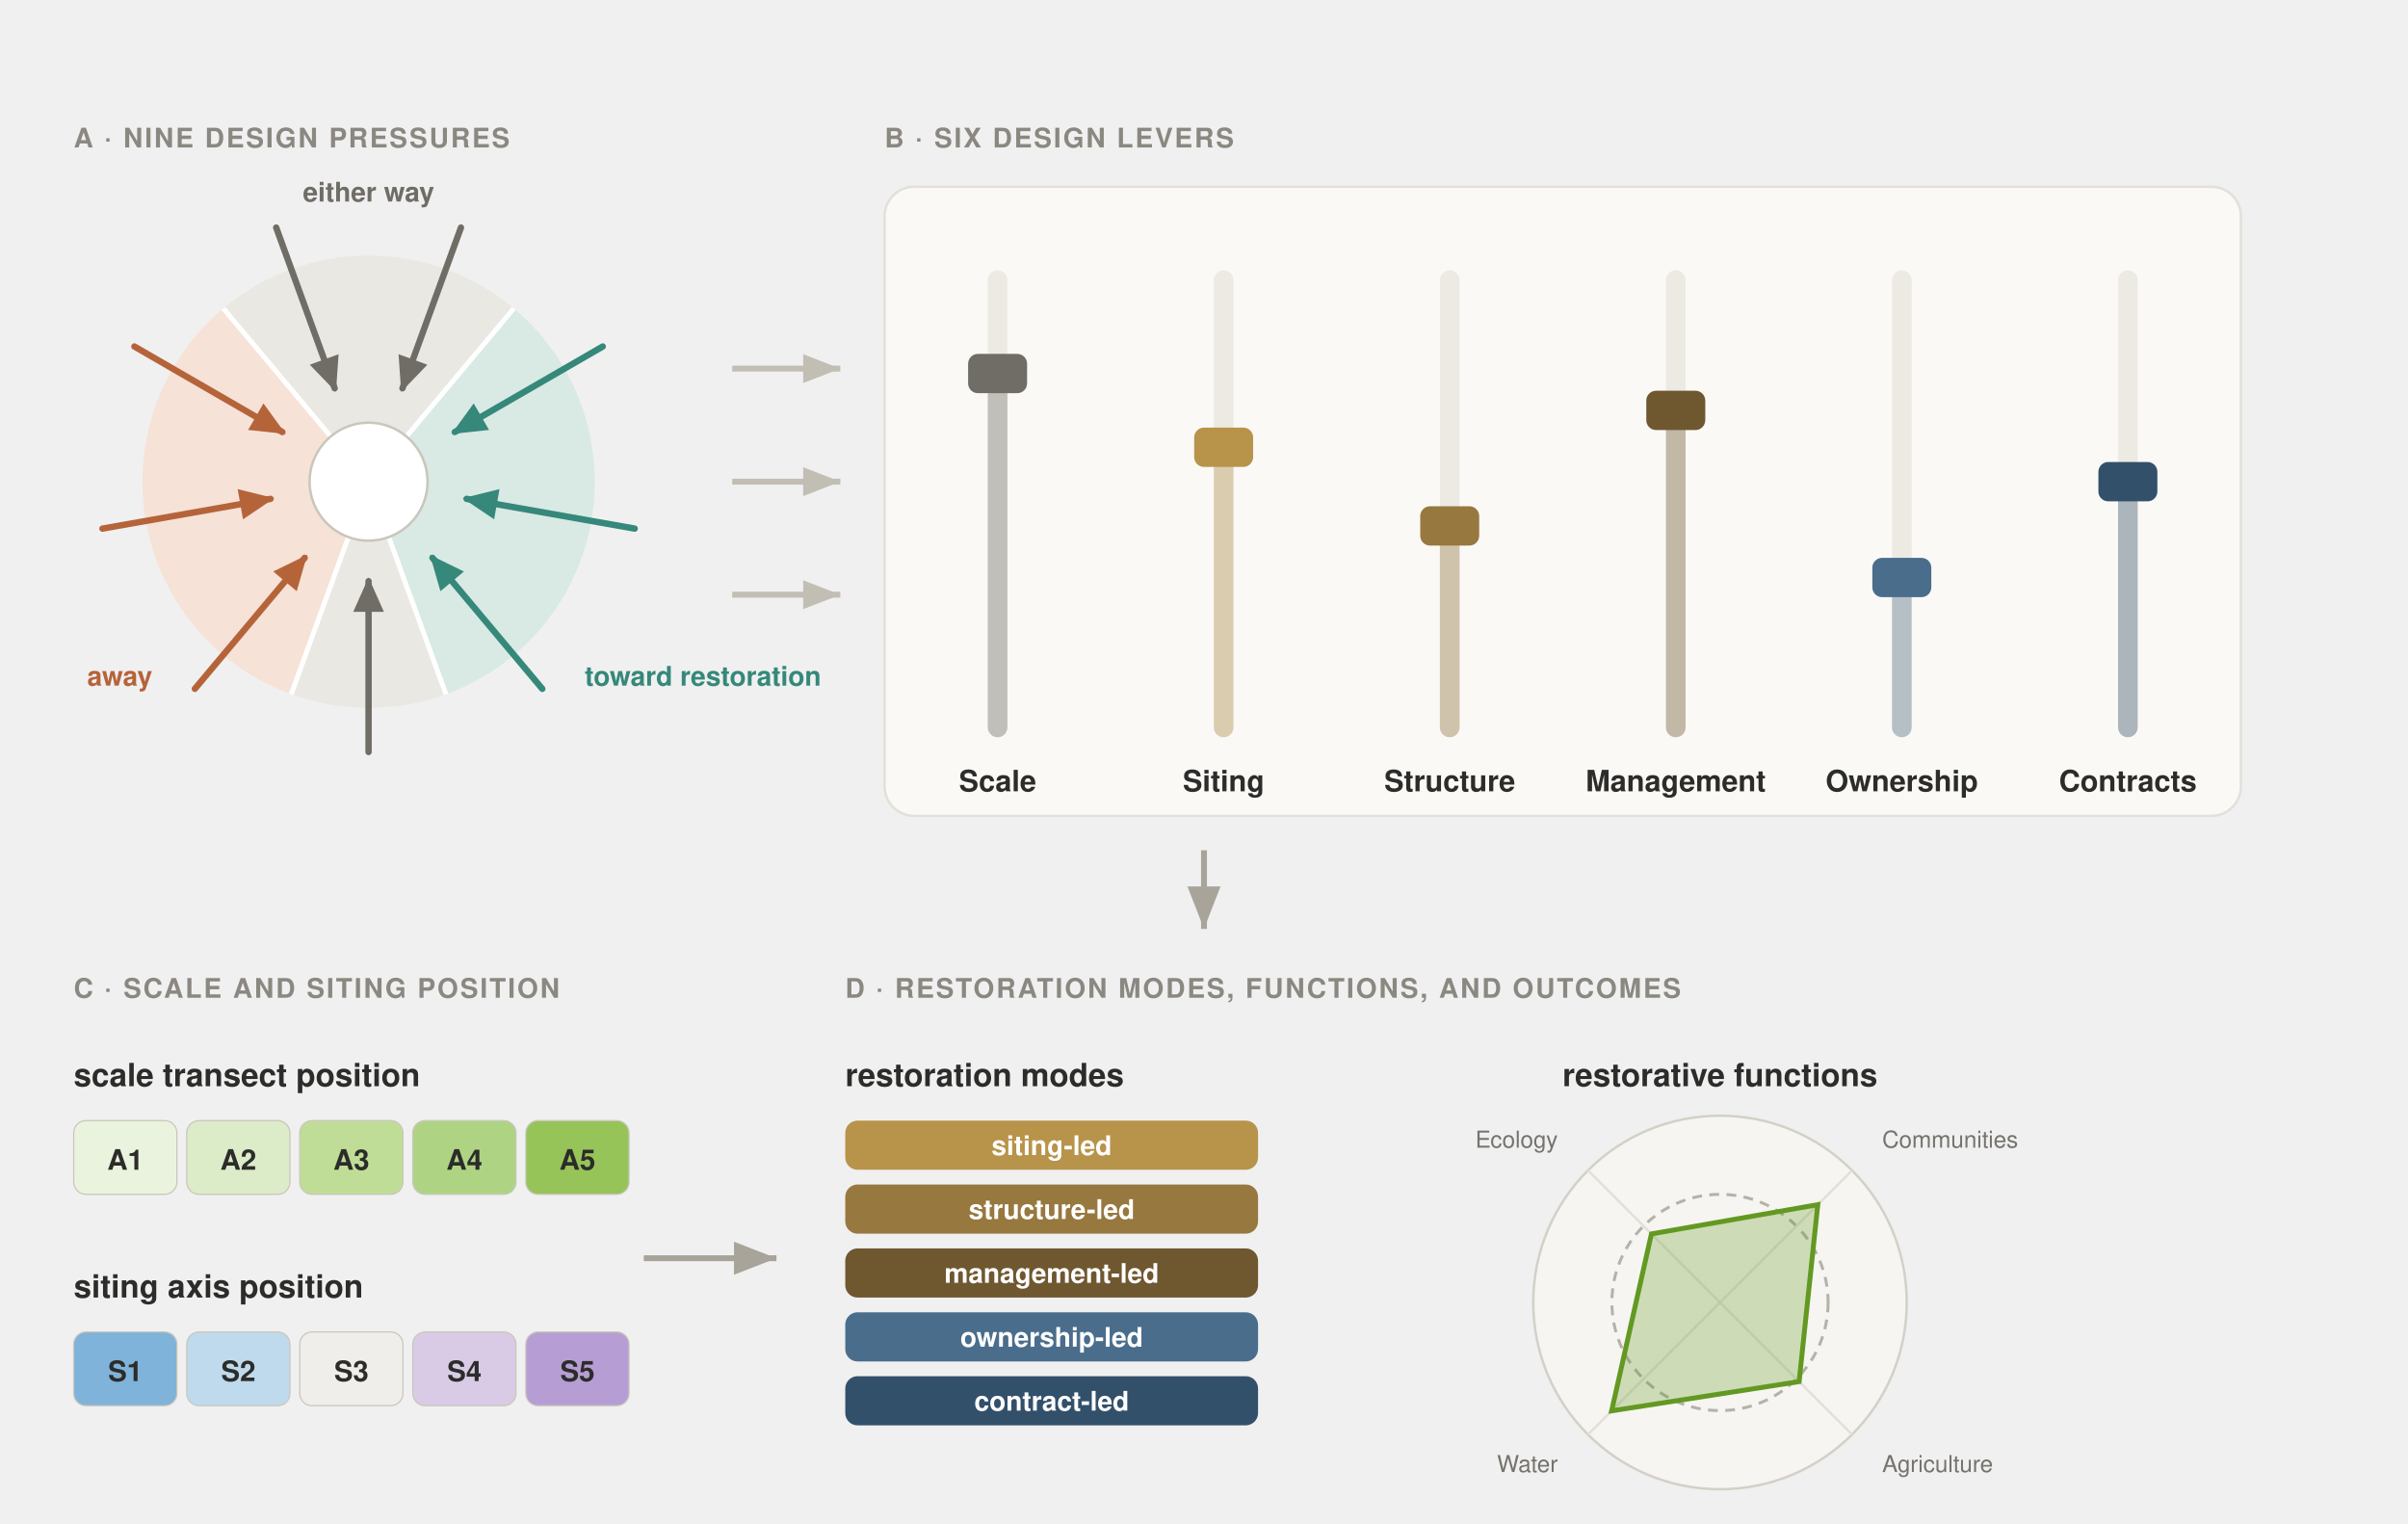
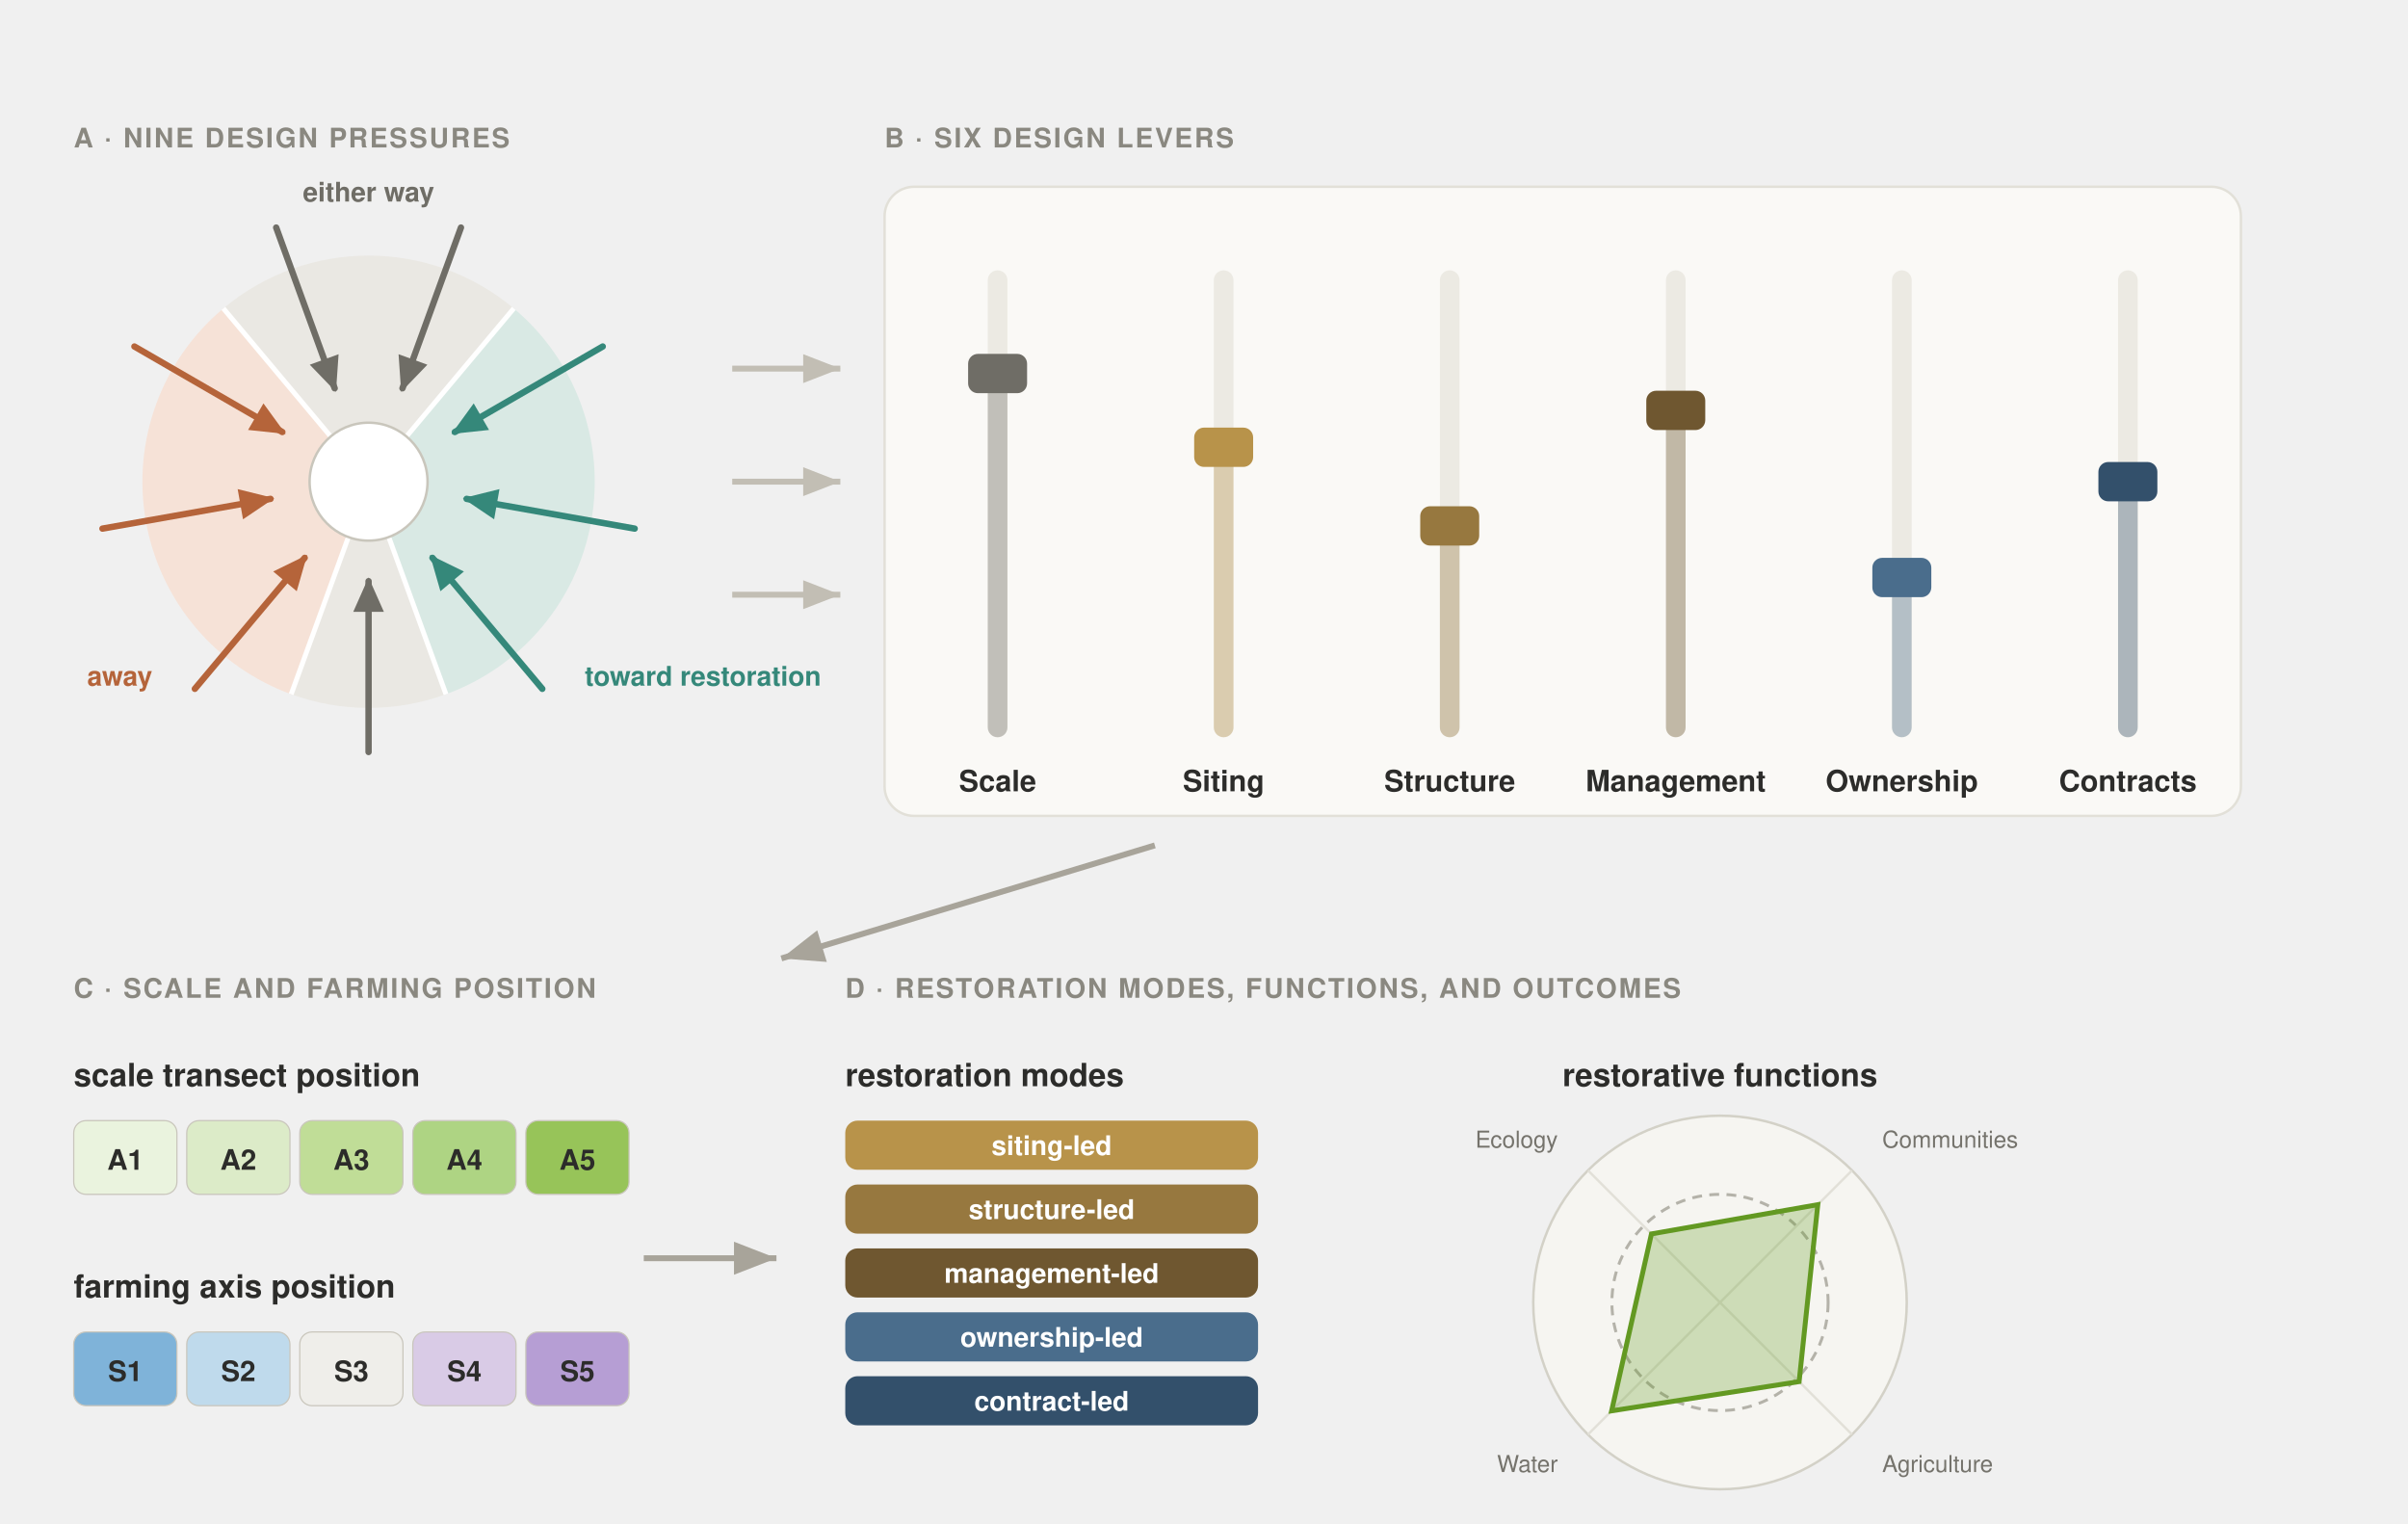
<svg xmlns="http://www.w3.org/2000/svg" width="980" height="620" viewBox="0 0 980 620" role="img">
  <style>
text{font-family:ui-sans-serif,system-ui,-apple-system,"Segoe UI",Helvetica,Arial,sans-serif}
.eb{font-size:11px;font-weight:700;fill:#8a8880;letter-spacing:.07em}
.nm{font-size:12px;font-weight:600;fill:#2c2c2a}
.ot{font-size:13px;font-weight:600;fill:#2c2c2a}
.cd{font-size:11.5px;font-weight:600;fill:#2c2c2a}
.cw{font-size:11px;font-weight:600;fill:#ffffff}
.pl{font-size:11px;font-weight:600}
.sc{font-size:9.5px;fill:#75736c}
</style>
  <defs>
    <marker id="mt" viewBox="0 0 10 10" refX="8" refY="5" markerWidth="6" markerHeight="6" orient="auto">
      <path d="M0,1 L9,5 L0,9 z" fill="#35887a" />
    </marker>
    <marker id="mg" viewBox="0 0 10 10" refX="8" refY="5" markerWidth="6" markerHeight="6" orient="auto">
      <path d="M0,1 L9,5 L0,9 z" fill="#6f6d66" />
    </marker>
    <marker id="ma" viewBox="0 0 10 10" refX="8" refY="5" markerWidth="6" markerHeight="6" orient="auto">
      <path d="M0,1 L9,5 L0,9 z" fill="#b5643a" />
    </marker>
    <marker id="p" viewBox="0 0 10 10" refX="9" refY="5" markerWidth="7" markerHeight="7" orient="auto">
      <path d="M0,1.5 L9,5 L0,8.5 z" fill="#c2beb4" />
    </marker>
    <marker id="o" viewBox="0 0 10 10" refX="9" refY="5" markerWidth="8" markerHeight="8" orient="auto">
      <path d="M0,1.5 L9,5 L0,8.5 z" fill="#a8a49a" />
    </marker>
  </defs>
  <text class="eb" x="30" y="60">A · NINE DESIGN PRESSURES</text>
  <path d="M150,196 L90.9,125.5 A92,92 0 0 1 209.1,125.5 Z" fill="#eae8e3" />
  <path d="M150,196 L209.1,125.5 A92,92 0 0 1 181.5,282.5 Z" fill="#d9e9e4" />
  <path d="M150,196 L181.5,282.5 A92,92 0 0 1 118.5,282.5 Z" fill="#eae8e3" />
  <path d="M150,196 L118.5,282.5 A92,92 0 0 1 90.9,125.5 Z" fill="#f6e2d7" />
  <line x1="150" y1="196" x2="90.9" y2="125.5" stroke="#ffffff" stroke-width="2" />
  <line x1="150" y1="196" x2="209.1" y2="125.5" stroke="#ffffff" stroke-width="2" />
  <line x1="150" y1="196" x2="181.5" y2="282.5" stroke="#ffffff" stroke-width="2" />
  <line x1="150" y1="196" x2="118.5" y2="282.5" stroke="#ffffff" stroke-width="2" />
  <line x1="112.4" y1="92.6" x2="136.2" y2="158.0" stroke="#6f6d66" stroke-width="2.6" stroke-linecap="round" marker-end="url(#mg)" />
  <line x1="187.6" y1="92.6" x2="163.8" y2="158.0" stroke="#6f6d66" stroke-width="2.6" stroke-linecap="round" marker-end="url(#mg)" />
  <line x1="245.3" y1="141.0" x2="185.1" y2="175.8" stroke="#35887a" stroke-width="2.6" stroke-linecap="round" marker-end="url(#mt)" />
  <line x1="258.3" y1="215.1" x2="189.9" y2="203.0" stroke="#35887a" stroke-width="2.6" stroke-linecap="round" marker-end="url(#mt)" />
  <line x1="220.7" y1="280.3" x2="176.0" y2="227.0" stroke="#35887a" stroke-width="2.6" stroke-linecap="round" marker-end="url(#mt)" />
  <line x1="150.0" y1="306.0" x2="150.0" y2="236.5" stroke="#6f6d66" stroke-width="2.6" stroke-linecap="round" marker-end="url(#mg)" />
  <line x1="79.3" y1="280.3" x2="124.0" y2="227.0" stroke="#b5643a" stroke-width="2.6" stroke-linecap="round" marker-end="url(#ma)" />
  <line x1="41.7" y1="215.1" x2="110.1" y2="203.0" stroke="#b5643a" stroke-width="2.6" stroke-linecap="round" marker-end="url(#ma)" />
  <line x1="54.7" y1="141.0" x2="114.9" y2="175.8" stroke="#b5643a" stroke-width="2.6" stroke-linecap="round" marker-end="url(#ma)" />
  <circle cx="150" cy="196" r="24" fill="#ffffff" stroke="#c9c6bc" stroke-width="1" />
  <text class="pl" x="150" y="82" text-anchor="middle" fill="#6f6d66">either way</text>
  <text class="pl" x="238" y="279" text-anchor="start" fill="#35887a">toward restoration</text>
  <text class="pl" x="62" y="279" text-anchor="end" fill="#b5643a">away</text>
  <rect x="360" y="76" width="552" height="256" rx="12" fill="#faf9f6" stroke="#e2e0d8" />
  <text class="eb" x="360" y="60">B · SIX DESIGN LEVERS</text>
  <rect x="402" y="110" width="8" height="190" rx="4" fill="#eceae3" />
  <rect x="402" y="152" width="8" height="148" rx="4" fill="#6f6d66" opacity="0.34" />
  <rect x="394" y="144" width="24" height="16" rx="4" fill="#6f6d66" />
  <text class="nm" x="406" y="322" text-anchor="middle">Scale</text>
  <rect x="494" y="110" width="8" height="190" rx="4" fill="#eceae3" />
  <rect x="494" y="182" width="8" height="118" rx="4" fill="#b8934a" opacity="0.34" />
  <rect x="486" y="174" width="24" height="16" rx="4" fill="#b8934a" />
  <text class="nm" x="498" y="322" text-anchor="middle">Siting</text>
  <rect x="586" y="110" width="8" height="190" rx="4" fill="#eceae3" />
  <rect x="586" y="214" width="8" height="86" rx="4" fill="#97783f" opacity="0.34" />
  <rect x="578" y="206" width="24" height="16" rx="4" fill="#97783f" />
  <text class="nm" x="590" y="322" text-anchor="middle">Structure</text>
  <rect x="678" y="110" width="8" height="190" rx="4" fill="#eceae3" />
  <rect x="678" y="167" width="8" height="133" rx="4" fill="#6f5730" opacity="0.34" />
  <rect x="670" y="159" width="24" height="16" rx="4" fill="#6f5730" />
  <text class="nm" x="682" y="322" text-anchor="middle">Management</text>
  <rect x="770" y="110" width="8" height="190" rx="4" fill="#eceae3" />
  <rect x="770" y="235" width="8" height="65" rx="4" fill="#4a6d8c" opacity="0.34" />
  <rect x="762" y="227" width="24" height="16" rx="4" fill="#4a6d8c" />
  <text class="nm" x="774" y="322" text-anchor="middle">Ownership</text>
  <rect x="862" y="110" width="8" height="190" rx="4" fill="#eceae3" />
  <rect x="862" y="196" width="8" height="104" rx="4" fill="#33506b" opacity="0.34" />
  <rect x="854" y="188" width="24" height="16" rx="4" fill="#33506b" />
  <text class="nm" x="866" y="322" text-anchor="middle">Contracts</text>
  <line x1="298" y1="150" x2="342" y2="150" stroke="#c2beb4" stroke-width="2.4" marker-end="url(#p)" />
  <line x1="298" y1="196" x2="342" y2="196" stroke="#c2beb4" stroke-width="2.4" marker-end="url(#p)" />
  <line x1="298" y1="242" x2="342" y2="242" stroke="#c2beb4" stroke-width="2.4" marker-end="url(#p)" />
-   <line x1="490.0" y1="346" x2="490.0" y2="378" stroke="#a8a49a" stroke-width="2.4" marker-end="url(#o)" />
-   <text class="eb" x="30" y="406">C · SCALE AND SITING POSITION</text>
+   <line x1="470.0" y1="344" x2="318.0" y2="390" stroke="#a8a49a" stroke-width="2.4" marker-end="url(#o)" />
+   <text class="eb" x="30" y="406">C · SCALE AND FARMING POSITION</text>
  <text class="eb" x="344" y="406">D · RESTORATION MODES, FUNCTIONS, AND OUTCOMES</text>
  <text class="ot" x="30" y="442">scale transect position</text>
  <rect x="30" y="456" width="42" height="30" rx="5" fill="#EAF3DE" stroke="#c9c6bc" stroke-width="0.5" />
  <text class="cd" x="51.0" y="476" text-anchor="middle">A1</text>
  <rect x="76" y="456" width="42" height="30" rx="5" fill="#DCEBC8" stroke="#c9c6bc" stroke-width="0.5" />
  <text class="cd" x="97.0" y="476" text-anchor="middle">A2</text>
  <rect x="122" y="456" width="42" height="30" rx="5" fill="#C0DD97" stroke="#c9c6bc" stroke-width="0.5" />
  <text class="cd" x="143.0" y="476" text-anchor="middle">A3</text>
  <rect x="168" y="456" width="42" height="30" rx="5" fill="#AED483" stroke="#c9c6bc" stroke-width="0.5" />
  <text class="cd" x="189.0" y="476" text-anchor="middle">A4</text>
  <rect x="214" y="456" width="42" height="30" rx="5" fill="#97C459" stroke="#c9c6bc" stroke-width="0.5" />
  <text class="cd" x="235.0" y="476" text-anchor="middle">A5</text>
-   <text class="ot" x="30" y="528">siting axis position</text>
+   <text class="ot" x="30" y="528">farming axis position</text>
  <rect x="30" y="542" width="42" height="30" rx="5" fill="#7fb3d9" stroke="#c9c6bc" stroke-width="0.5" />
  <text class="cd" x="51.0" y="562" text-anchor="middle">S1</text>
  <rect x="76" y="542" width="42" height="30" rx="5" fill="#bfdaec" stroke="#c9c6bc" stroke-width="0.5" />
  <text class="cd" x="97.0" y="562" text-anchor="middle">S2</text>
  <rect x="122" y="542" width="42" height="30" rx="5" fill="#efeeea" stroke="#c9c6bc" stroke-width="0.5" />
  <text class="cd" x="143.0" y="562" text-anchor="middle">S3</text>
  <rect x="168" y="542" width="42" height="30" rx="5" fill="#d9cbe6" stroke="#c9c6bc" stroke-width="0.5" />
  <text class="cd" x="189.0" y="562" text-anchor="middle">S4</text>
  <rect x="214" y="542" width="42" height="30" rx="5" fill="#b69ed4" stroke="#c9c6bc" stroke-width="0.5" />
  <text class="cd" x="235.0" y="562" text-anchor="middle">S5</text>
  <line x1="262" y1="512" x2="316" y2="512" stroke="#a8a49a" stroke-width="2.4" marker-end="url(#o)" />
  <text class="ot" x="344" y="442">restoration modes</text>
  <rect x="344" y="456" width="168" height="20" rx="5" fill="#b8934a" />
  <text class="cw" x="428" y="470" text-anchor="middle">siting-led</text>
  <rect x="344" y="482" width="168" height="20" rx="5" fill="#97783f" />
  <text class="cw" x="428" y="496" text-anchor="middle">structure-led</text>
  <rect x="344" y="508" width="168" height="20" rx="5" fill="#6f5730" />
  <text class="cw" x="428" y="522" text-anchor="middle">management-led</text>
  <rect x="344" y="534" width="168" height="20" rx="5" fill="#4a6d8c" />
  <text class="cw" x="428" y="548" text-anchor="middle">ownership-led</text>
  <rect x="344" y="560" width="168" height="20" rx="5" fill="#33506b" />
  <text class="cw" x="428" y="574" text-anchor="middle">contract-led</text>
  <text class="ot" x="700" y="442" text-anchor="middle">restorative functions</text>
  <circle cx="700" cy="530" r="76" fill="#f6f5f1" stroke="#d3d1c7" stroke-width="1" />
  <circle cx="700" cy="530" r="44" fill="none" stroke="#b4b2a9" stroke-width="1.2" stroke-dasharray="4 3" />
  <line x1="700" y1="530" x2="753.7" y2="476.3" stroke="#e2e0d8" stroke-width="1" />
  <line x1="700" y1="530" x2="753.7" y2="583.7" stroke="#e2e0d8" stroke-width="1" />
  <line x1="700" y1="530" x2="646.3" y2="583.7" stroke="#e2e0d8" stroke-width="1" />
  <line x1="700" y1="530" x2="646.3" y2="476.3" stroke="#e2e0d8" stroke-width="1" />
  <polygon points="739.8,490.2 732.2,562.2 655.9,574.1 672.1,502.1" fill="#639922" fill-opacity="0.28" stroke="#639922" stroke-width="2" />
  <text class="sc" x="766" y="467" text-anchor="start">Communities</text>
  <text class="sc" x="766" y="599" text-anchor="start">Agriculture</text>
  <text class="sc" x="634" y="599" text-anchor="end">Water</text>
  <text class="sc" x="634" y="467" text-anchor="end">Ecology</text>
</svg>
